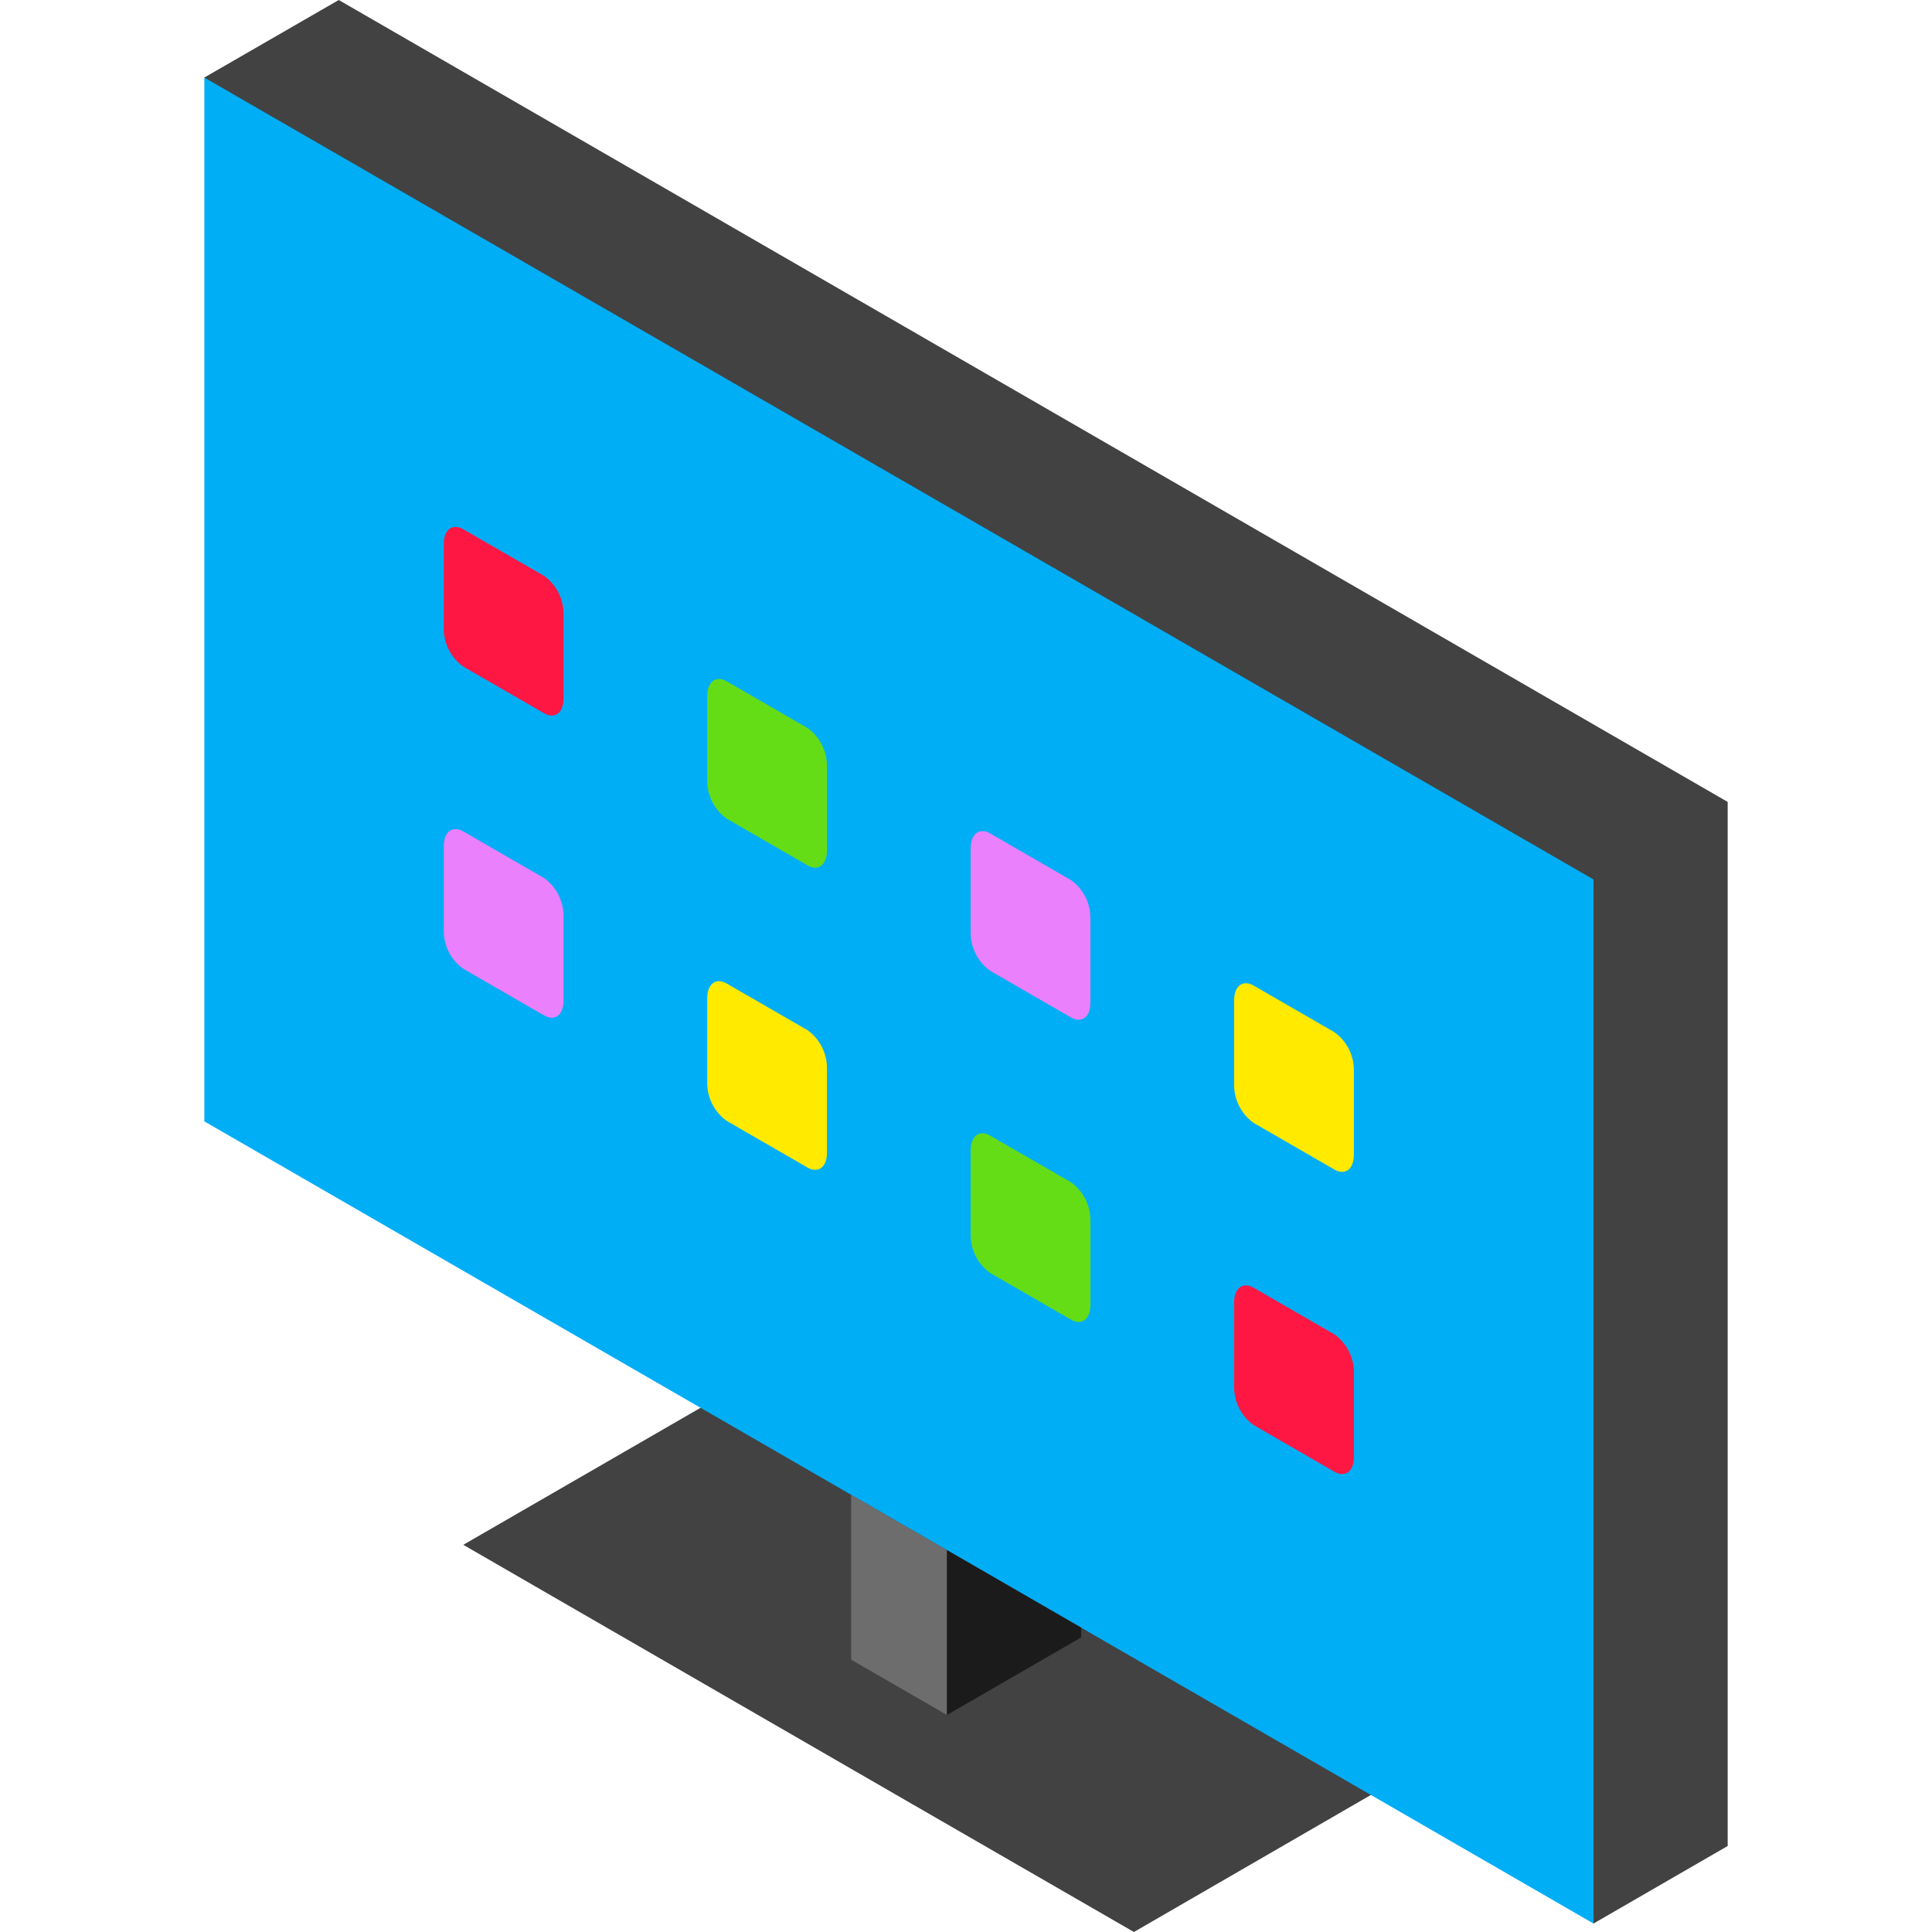
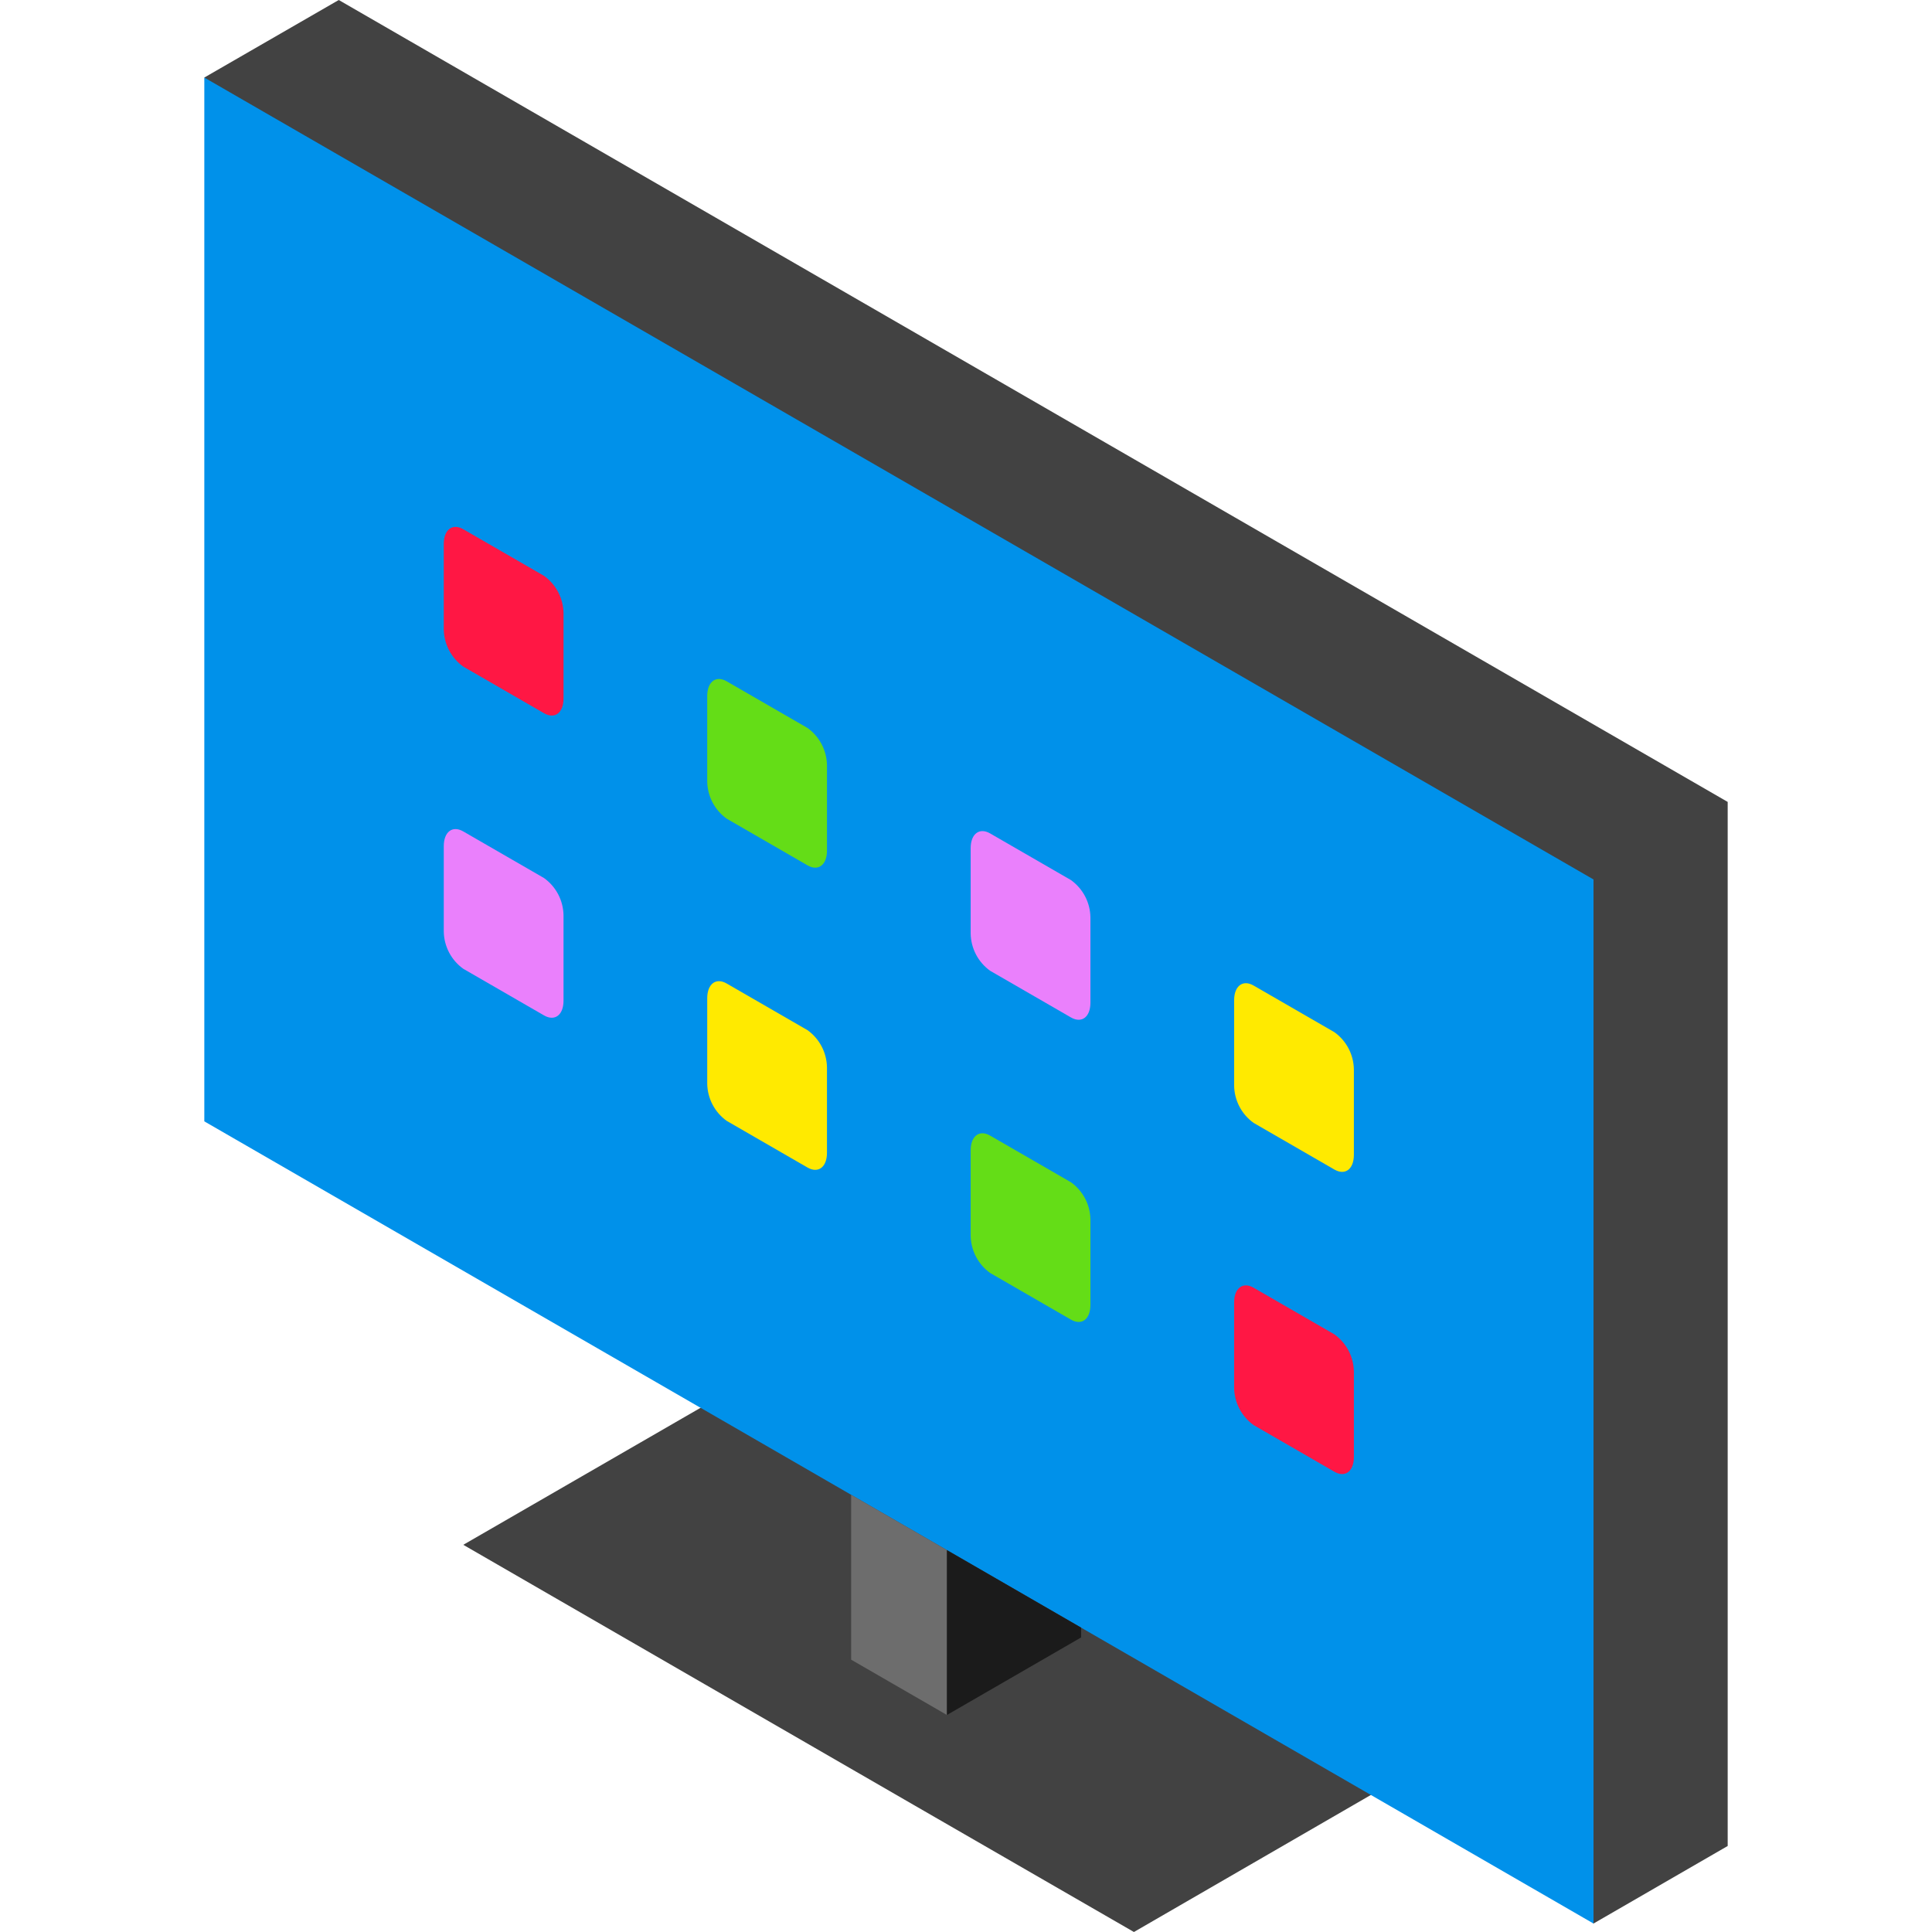
<svg xmlns="http://www.w3.org/2000/svg" version="1.1" id="Capa_1" x="0px" y="0px" viewBox="0 0 512 512" style="enable-background:new 0 0 512 512;" xml:space="preserve" width="512px" height="512px" class="">
  <g>
    <g>
      <g>
        <polygon style="fill:#424242" points="89.775,0 54.146,20.55 422.295,509.756 457.854,489.205 457.854,212.585 457.854,212.515       " data-original="#394F63" class="" data-old_color="#394F63" />
        <polygon style="fill:#424242" points="373.865,469.567 300.502,512 242.148,478.334 122.775,409.39 196.138,367.027     196.208,366.957 234.573,389.12 295.522,424.329   " data-original="#394F63" class="" data-old_color="#394F63" />
      </g>
-       <polygon style="fill:#00AEF6" points="422.295,233.065 422.295,509.756 364.853,476.581 286.51,431.342 250.95,410.792    225.561,396.134 187.196,373.97 54.146,297.17 54.146,20.55  " data-original="#445C71" class="" data-old_color="#445C71" />
+       <polygon style="fill:#0091ea" points="422.295,233.065 422.295,509.756 364.853,476.581 286.51,431.342 250.95,410.792    225.561,396.134 187.196,373.97 54.146,297.17 54.146,20.55  " data-original="#445C71" class="" data-old_color="#445C71" />
      <path style="fill:#FFEA00" d="M332.222,297.581l21.407,12.359c2.852,1.647,5.164-0.101,5.164-3.904v-22.63   c-0.059-3.922-1.976-7.583-5.164-9.867l-21.407-12.359c-2.852-1.647-5.164,0.101-5.164,3.904v22.63   C327.117,291.635,329.033,295.297,332.222,297.581z" data-original="#78C5D6" class="active-path" data-old_color="#78C5D6" />
      <path style="fill:#EA80FC" d="M262.404,257.271l21.407,12.359c2.852,1.647,5.164-0.101,5.164-3.904v-22.63   c-0.059-3.922-1.976-7.583-5.164-9.867l-21.407-12.359c-2.852-1.647-5.164,0.101-5.164,3.904v22.63   C257.299,251.326,259.215,254.987,262.404,257.271z" data-original="#639085" class="" data-old_color="#639085" />
      <path style="fill:#64DD17" d="M192.586,216.962l21.407,12.359c2.852,1.647,5.164-0.101,5.164-3.904v-22.63   c-0.059-3.922-1.976-7.583-5.164-9.867l-21.407-12.359c-2.852-1.647-5.164,0.101-5.164,3.904v22.63   C187.481,211.016,189.397,214.678,192.586,216.962z" data-original="#98A9D5" class="" data-old_color="#98A9D5" />
      <g>
        <path style="fill:#FF1744" d="M122.768,176.652l21.407,12.359c2.852,1.647,5.164-0.101,5.164-3.904v-22.63    c-0.059-3.922-1.976-7.583-5.164-9.867l-21.407-12.359c-2.852-1.647-5.164,0.101-5.164,3.904v22.63    C117.663,170.707,119.579,174.368,122.768,176.652z" data-original="#E07585" class="" data-old_color="#E07585" />
        <path style="fill:#FF1744" d="M332.222,377.663l21.407,12.359c2.852,1.647,5.164-0.101,5.164-3.904v-22.63    c-0.059-3.922-1.976-7.583-5.164-9.867l-21.407-12.359c-2.852-1.647-5.164,0.101-5.164,3.904v22.63    C327.117,371.718,329.033,375.379,332.222,377.663z" data-original="#E07585" class="" data-old_color="#E07585" />
      </g>
      <path style="fill:#64DD17" d="M262.404,337.354l21.407,12.359c2.852,1.647,5.164-0.101,5.164-3.904v-22.63   c-0.059-3.922-1.976-7.583-5.164-9.867l-21.407-12.359c-2.852-1.647-5.164,0.101-5.164,3.904v22.63   C257.299,331.408,259.215,335.069,262.404,337.354z" data-original="#98A9D5" class="" data-old_color="#98A9D5" />
      <path style="fill:#FFEA00" d="M192.586,297.044l21.407,12.359c2.852,1.647,5.164-0.101,5.164-3.904v-22.63   c-0.059-3.922-1.976-7.583-5.164-9.867l-21.407-12.359c-2.852-1.647-5.164,0.101-5.164,3.904v22.63   C187.481,291.099,189.397,294.76,192.586,297.044z" data-original="#78C5D6" class="active-path" data-old_color="#78C5D6" />
      <path style="fill:#EA80FC" d="M122.768,256.735l21.407,12.359c2.852,1.647,5.164-0.101,5.164-3.904v-22.63   c-0.059-3.922-1.976-7.583-5.164-9.867l-21.407-12.359c-2.852-1.647-5.164,0.101-5.164,3.904v22.63   C117.663,250.789,119.579,254.451,122.768,256.735z" data-original="#639085" class="" data-old_color="#639085" />
      <polygon style="fill:#6D6D6D" points="250.95,410.792 250.95,454.488 225.561,439.829 225.561,396.134  " data-original="#5496CE" class="" data-old_color="#5496CE" />
      <polygon style="fill:#1B1B1B" points="286.51,431.342 286.51,433.938 250.95,454.488 250.95,410.792  " data-original="#336A93" class="" data-old_color="#336A93" />
    </g>
  </g>
</svg>
